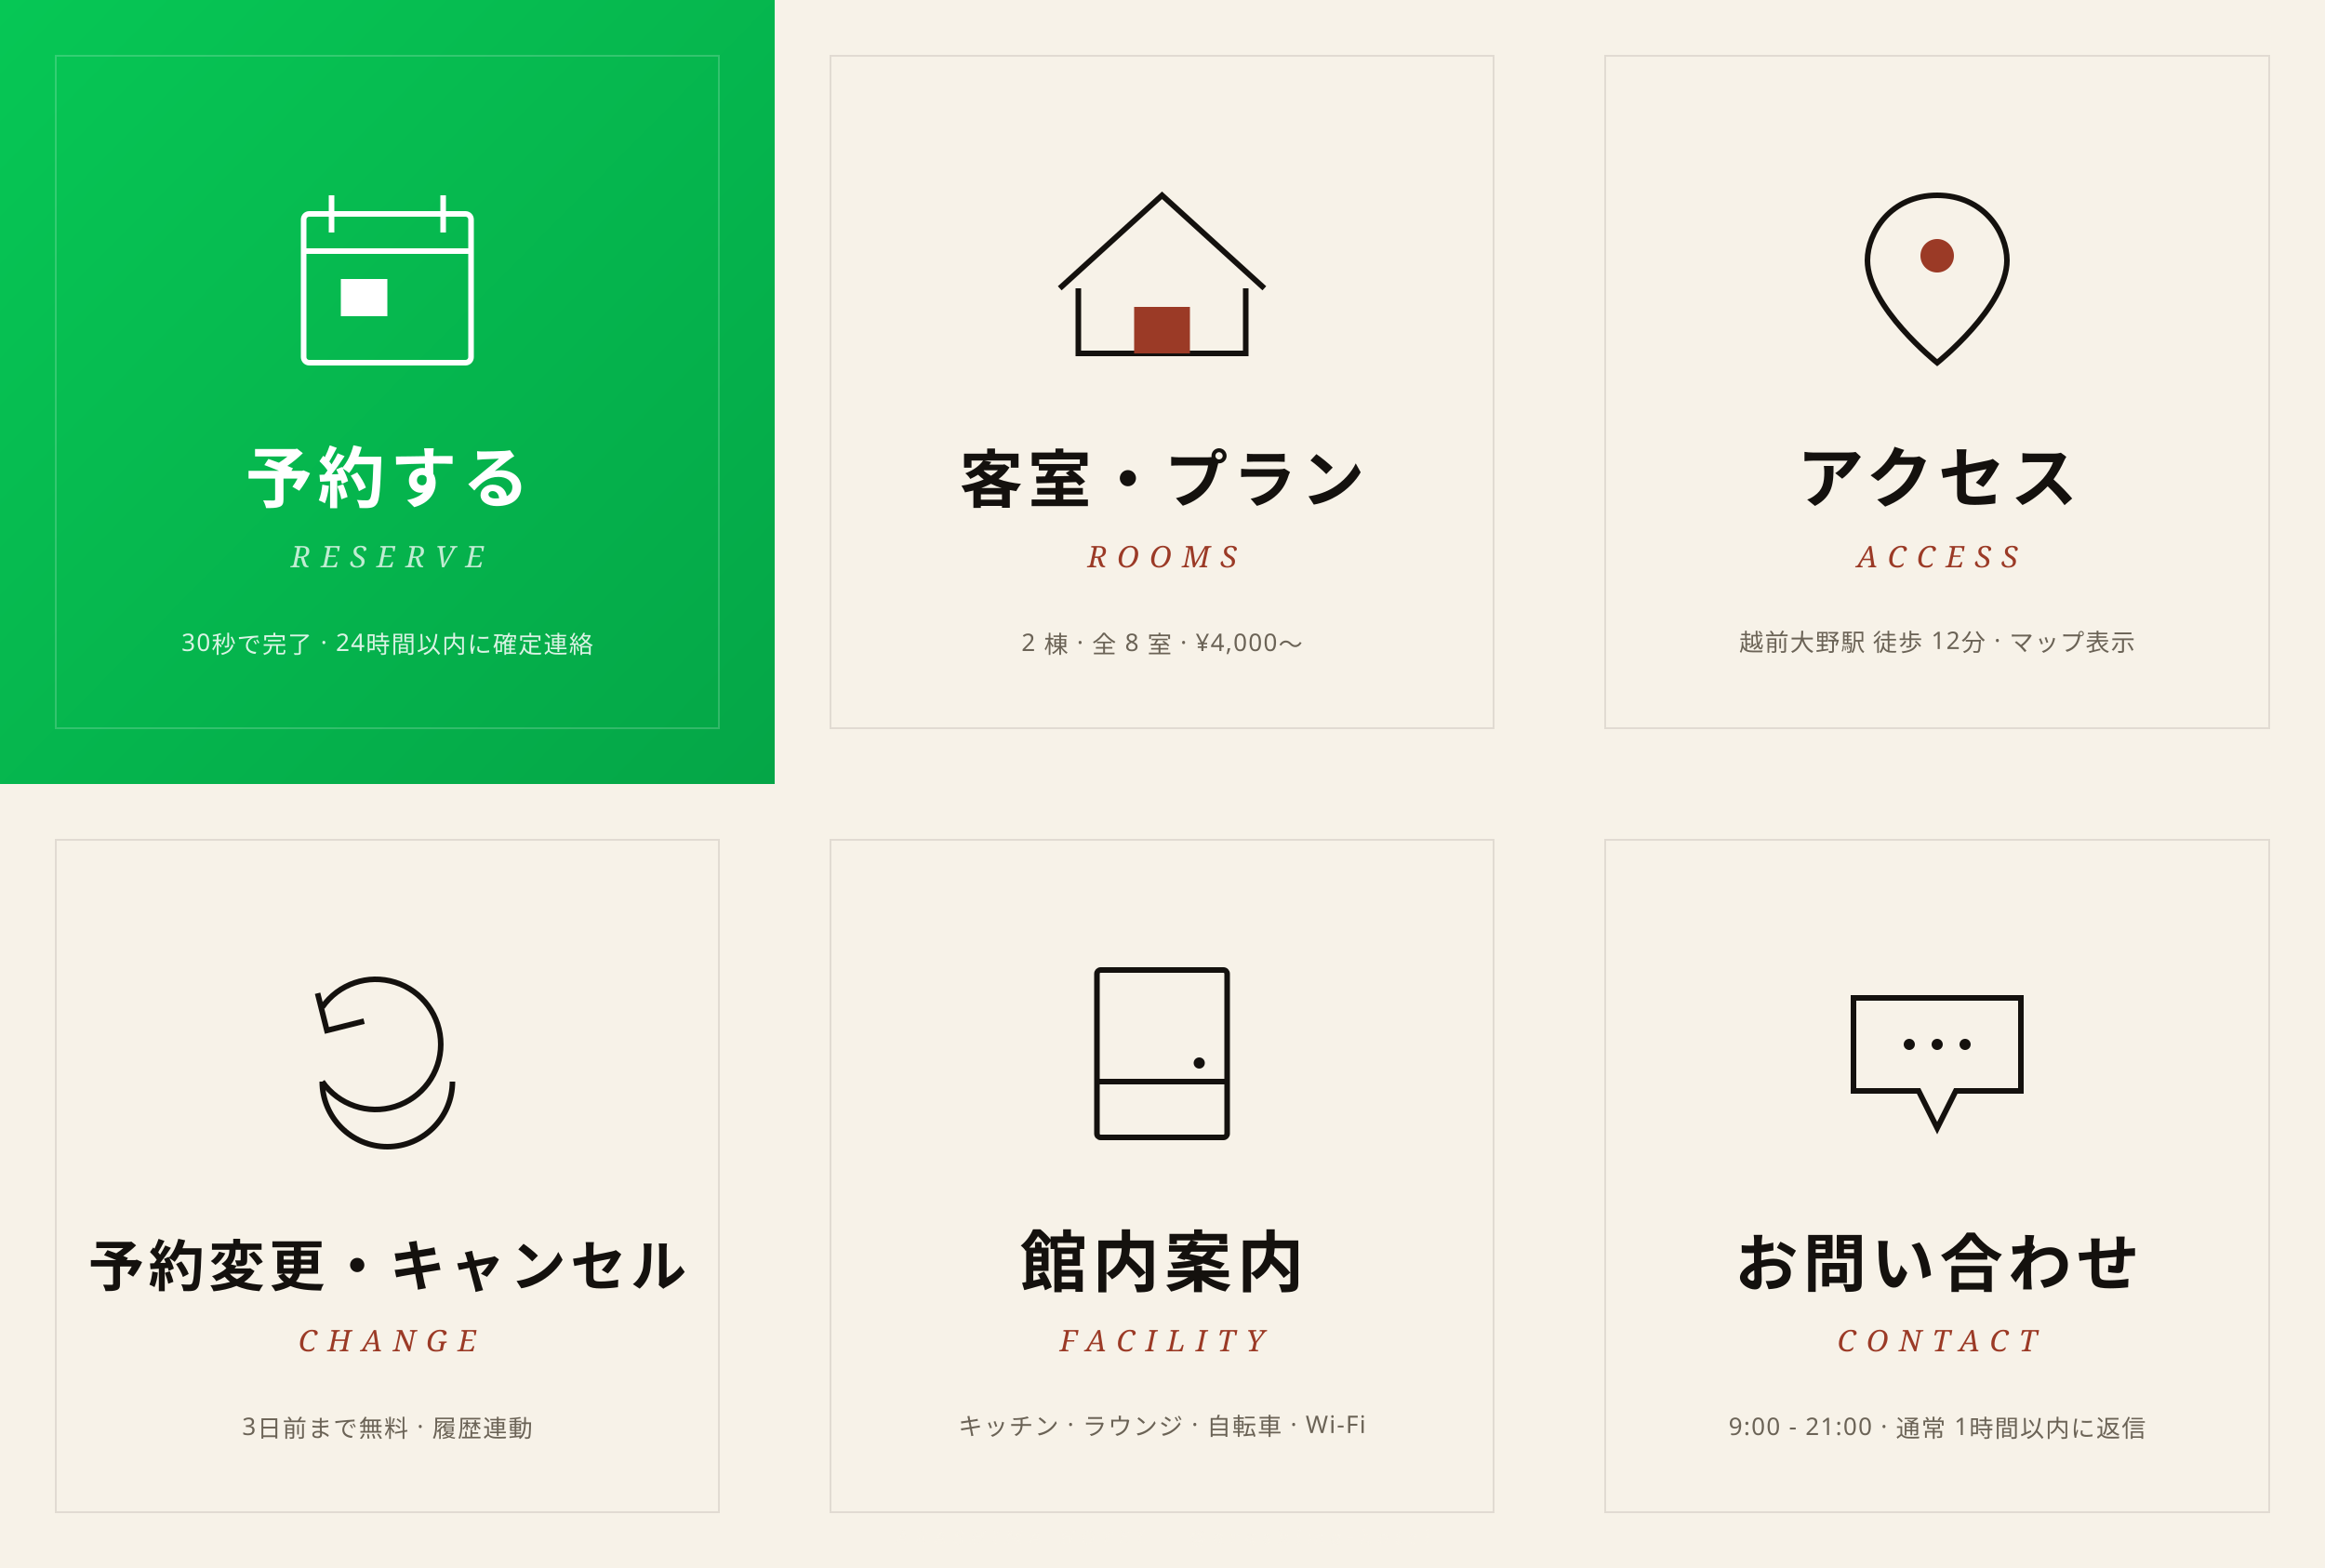
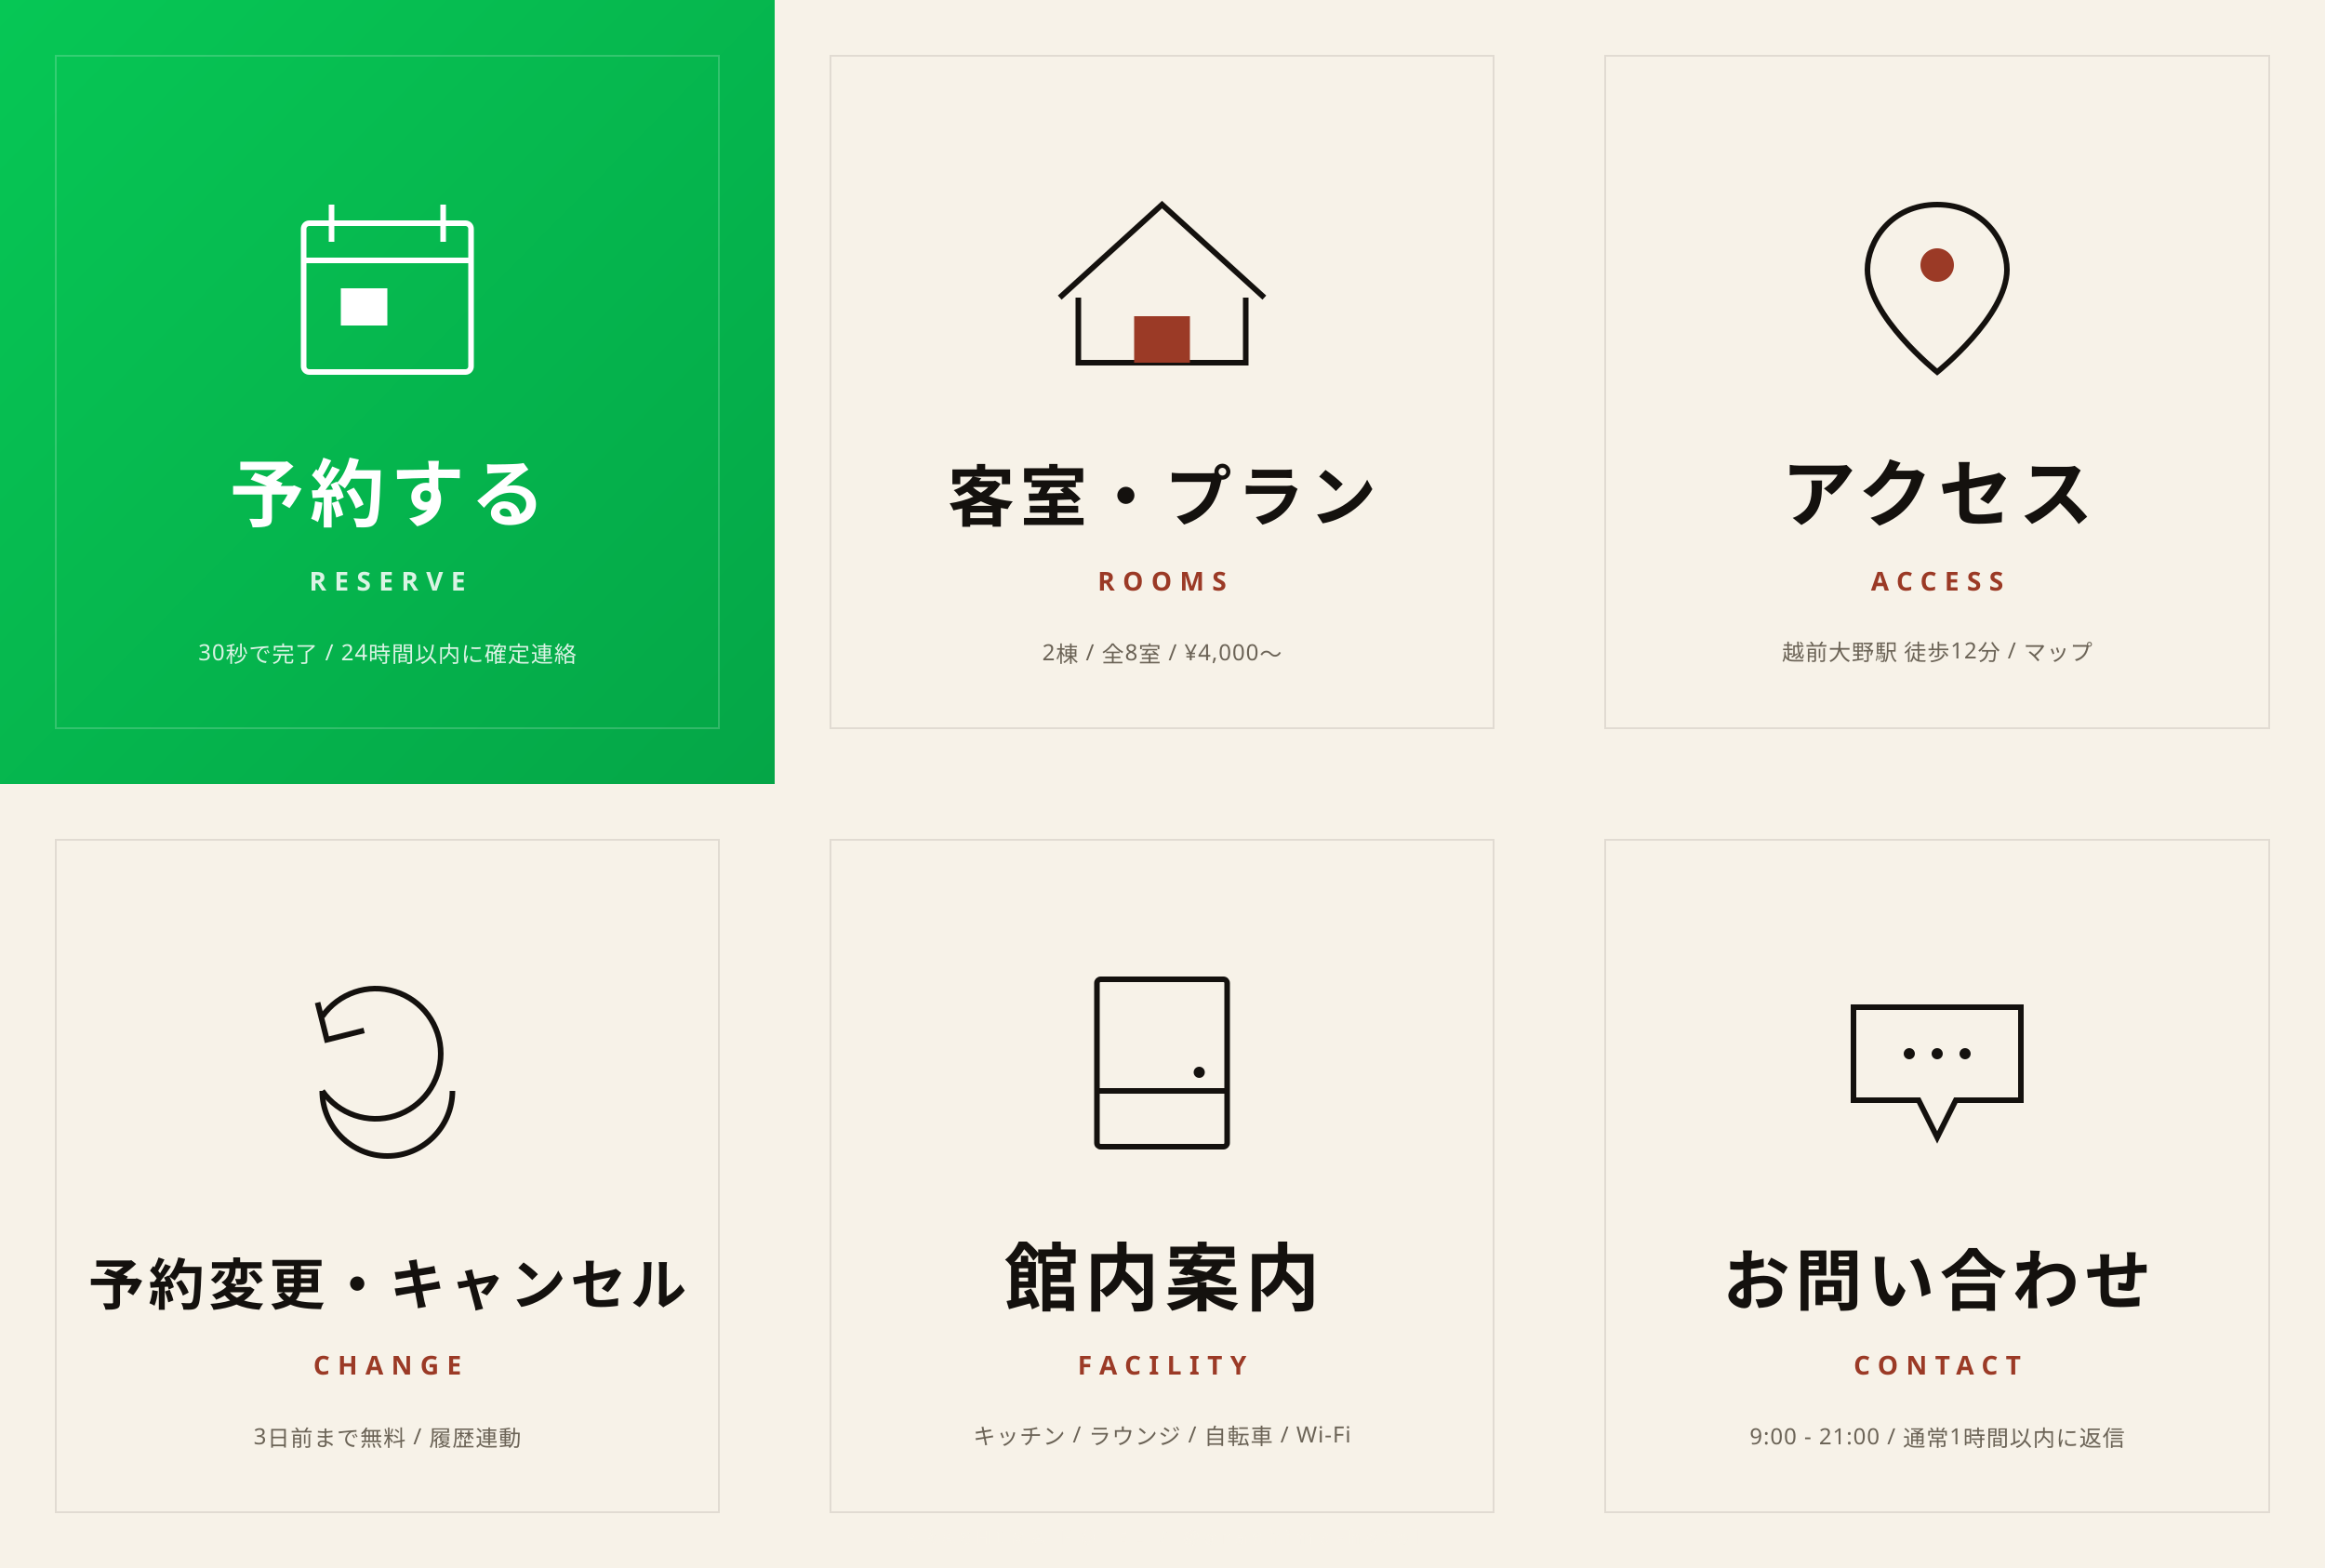
<svg xmlns="http://www.w3.org/2000/svg" viewBox="0 0 2500 1686" width="2500" height="1686">
  <defs>
    <style>
-       .label-jp { font-family: 'Noto Sans JP', sans-serif; font-weight: 900; letter-spacing: 0.08em; }
-       .label-en { font-family: 'Cormorant Garamond', Georgia, serif; font-style: italic; letter-spacing: 0.35em; }
-       .label-small { font-family: 'Noto Sans JP', sans-serif; font-weight: 500; letter-spacing: 0.05em; }
+       .label-jp    { font-family: 'Noto Sans JP', sans-serif; font-weight: 900; letter-spacing: 0.08em; }
+       .label-en    { font-family: 'Noto Sans JP', sans-serif; font-weight: 700; letter-spacing: 0.3em; }
+       .label-small { font-family: 'Noto Sans JP', sans-serif; font-weight: 500; letter-spacing: 0.04em; }
    </style>
    <linearGradient id="primaryGrad" x1="0" y1="0" x2="1" y2="1">
      <stop offset="0%" stop-color="#06C755" />
      <stop offset="100%" stop-color="#05A647" />
    </linearGradient>
  </defs>
  <rect width="2500" height="1686" fill="#1A1612" />
  <line x1="833" y1="0" x2="833" y2="1686" stroke="#0A0807" stroke-width="4" />
  <line x1="1666" y1="0" x2="1666" y2="1686" stroke="#0A0807" stroke-width="4" />
  <line x1="0" y1="843" x2="2500" y2="843" stroke="#0A0807" stroke-width="4" />
  <g transform="translate(0, 0)">
    <rect width="833" height="843" fill="url(#primaryGrad)" />
    <rect x="60" y="60" width="713" height="723" fill="none" stroke="rgba(255,255,255,0.18)" stroke-width="2" />
-     <g transform="translate(416.5, 280)" stroke="white" stroke-width="6" fill="none">
+     <g transform="translate(416.5, 290)" stroke="white" stroke-width="6" fill="none">
      <rect x="-90" y="-50" width="180" height="160" rx="6" />
      <line x1="-90" y1="-10" x2="90" y2="-10" />
      <line x1="-60" y1="-70" x2="-60" y2="-30" />
      <line x1="60" y1="-70" x2="60" y2="-30" />
      <rect x="-50" y="20" width="50" height="40" fill="white" stroke="none" />
    </g>
-     <text x="416.5" y="540" text-anchor="middle" class="label-jp" font-size="72" fill="white">予約する</text>
-     <text x="416.5" y="610" text-anchor="middle" class="label-en" font-size="32" fill="rgba(255,255,255,0.75)">RESERVE</text>
-     <text x="416.5" y="700" text-anchor="middle" class="label-small" font-size="26" fill="rgba(255,255,255,0.85)">30秒で完了 · 24時間以内に確定連絡</text>
+     <text x="416.5" y="560" text-anchor="middle" class="label-jp" font-size="80" fill="white">予約する</text>
+     <text x="416.5" y="635" text-anchor="middle" class="label-en" font-size="28" fill="rgba(255,255,255,0.85)">RESERVE</text>
+     <text x="416.5" y="710" text-anchor="middle" class="label-small" font-size="24" fill="rgba(255,255,255,0.85)">30秒で完了 / 24時間以内に確定連絡</text>
  </g>
  <g transform="translate(833, 0)">
    <rect width="833" height="843" fill="#F7F2E8" />
    <rect x="60" y="60" width="713" height="723" fill="none" stroke="rgba(20,17,14,0.10)" stroke-width="2" />
-     <g transform="translate(416.5, 280)" stroke="#14110E" stroke-width="6" fill="none">
+     <g transform="translate(416.5, 290)" stroke="#14110E" stroke-width="6" fill="none">
      <path d="M -90 30 L -90 100 L 90 100 L 90 30" />
      <path d="M -110 30 L 0 -70 L 110 30" />
      <rect x="-30" y="50" width="60" height="50" fill="#9B3A26" stroke="none" />
    </g>
-     <text x="416.5" y="540" text-anchor="middle" class="label-jp" font-size="68" fill="#14110E">客室・プラン</text>
-     <text x="416.5" y="610" text-anchor="middle" class="label-en" font-size="32" fill="#9B3A26">ROOMS</text>
-     <text x="416.5" y="700" text-anchor="middle" class="label-small" font-size="26" fill="#6B6356">2 棟 · 全 8 室 · ¥4,000〜</text>
+     <text x="416.5" y="560" text-anchor="middle" class="label-jp" font-size="72" fill="#14110E">客室・プラン</text>
+     <text x="416.5" y="635" text-anchor="middle" class="label-en" font-size="28" fill="#9B3A26">ROOMS</text>
+     <text x="416.5" y="710" text-anchor="middle" class="label-small" font-size="24" fill="#6B6356">2棟 / 全8室 / ¥4,000〜</text>
  </g>
  <g transform="translate(1666, 0)">
    <rect width="834" height="843" fill="#F7F2E8" />
    <rect x="60" y="60" width="714" height="723" fill="none" stroke="rgba(20,17,14,0.10)" stroke-width="2" />
-     <g transform="translate(417, 280)" stroke="#14110E" stroke-width="6" fill="none">
+     <g transform="translate(417, 290)" stroke="#14110E" stroke-width="6" fill="none">
      <path d="M 0 -70 C -50 -70, -75 -30, -75 0 C -75 50, 0 110, 0 110 C 0 110, 75 50, 75 0 C 75 -30, 50 -70, 0 -70 Z" />
      <circle cx="0" cy="-5" r="18" fill="#9B3A26" stroke="none" />
    </g>
-     <text x="417" y="540" text-anchor="middle" class="label-jp" font-size="72" fill="#14110E">アクセス</text>
-     <text x="417" y="610" text-anchor="middle" class="label-en" font-size="32" fill="#9B3A26">ACCESS</text>
-     <text x="417" y="700" text-anchor="middle" class="label-small" font-size="26" fill="#6B6356">越前大野駅 徒歩 12分 · マップ表示</text>
+     <text x="417" y="560" text-anchor="middle" class="label-jp" font-size="80" fill="#14110E">アクセス</text>
+     <text x="417" y="635" text-anchor="middle" class="label-en" font-size="28" fill="#9B3A26">ACCESS</text>
+     <text x="417" y="710" text-anchor="middle" class="label-small" font-size="24" fill="#6B6356">越前大野駅 徒歩12分 / マップ</text>
  </g>
  <g transform="translate(0, 843)">
    <rect width="833" height="843" fill="#F7F2E8" />
    <rect x="60" y="60" width="713" height="723" fill="none" stroke="rgba(20,17,14,0.10)" stroke-width="2" />
-     <g transform="translate(416.5, 280)" stroke="#14110E" stroke-width="6" fill="none">
+     <g transform="translate(416.5, 290)" stroke="#14110E" stroke-width="6" fill="none">
      <path d="M -70 -40 A 70 70 0 1 1 -70 40" />
      <path d="M -75 -55 L -65 -15 L -25 -25" />
      <path d="M 70 40 A 70 70 0 0 1 -70 40" />
    </g>
-     <text x="416.5" y="540" text-anchor="middle" class="label-jp" font-size="60" fill="#14110E">予約変更・キャンセル</text>
-     <text x="416.5" y="610" text-anchor="middle" class="label-en" font-size="32" fill="#9B3A26">CHANGE</text>
-     <text x="416.5" y="700" text-anchor="middle" class="label-small" font-size="26" fill="#6B6356">3日前まで無料 · 履歴連動</text>
+     <text x="416.5" y="560" text-anchor="middle" class="label-jp" font-size="60" fill="#14110E">予約変更・キャンセル</text>
+     <text x="416.5" y="635" text-anchor="middle" class="label-en" font-size="28" fill="#9B3A26">CHANGE</text>
+     <text x="416.5" y="710" text-anchor="middle" class="label-small" font-size="24" fill="#6B6356">3日前まで無料 / 履歴連動</text>
  </g>
  <g transform="translate(833, 843)">
    <rect width="833" height="843" fill="#F7F2E8" />
    <rect x="60" y="60" width="713" height="723" fill="none" stroke="rgba(20,17,14,0.10)" stroke-width="2" />
-     <g transform="translate(416.5, 280)" stroke="#14110E" stroke-width="6" fill="none">
+     <g transform="translate(416.5, 290)" stroke="#14110E" stroke-width="6" fill="none">
      <rect x="-70" y="-80" width="140" height="180" rx="4" />
      <circle cx="40" cy="20" r="6" fill="#14110E" stroke="none" />
      <line x1="-70" y1="40" x2="70" y2="40" />
    </g>
-     <text x="416.5" y="540" text-anchor="middle" class="label-jp" font-size="72" fill="#14110E">館内案内</text>
-     <text x="416.5" y="610" text-anchor="middle" class="label-en" font-size="32" fill="#9B3A26">FACILITY</text>
-     <text x="416.5" y="700" text-anchor="middle" class="label-small" font-size="26" fill="#6B6356">キッチン · ラウンジ · 自転車 · Wi-Fi</text>
+     <text x="416.5" y="560" text-anchor="middle" class="label-jp" font-size="80" fill="#14110E">館内案内</text>
+     <text x="416.5" y="635" text-anchor="middle" class="label-en" font-size="28" fill="#9B3A26">FACILITY</text>
+     <text x="416.5" y="710" text-anchor="middle" class="label-small" font-size="24" fill="#6B6356">キッチン / ラウンジ / 自転車 / Wi-Fi</text>
  </g>
  <g transform="translate(1666, 843)">
    <rect width="834" height="843" fill="#F7F2E8" />
    <rect x="60" y="60" width="714" height="723" fill="none" stroke="rgba(20,17,14,0.10)" stroke-width="2" />
-     <g transform="translate(417, 280)" stroke="#14110E" stroke-width="6" fill="none">
+     <g transform="translate(417, 290)" stroke="#14110E" stroke-width="6" fill="none">
      <path d="M -90 -50 L 90 -50 L 90 50 L 20 50 L 0 90 L -20 50 L -90 50 Z" />
      <circle cx="-30" cy="0" r="6" fill="#14110E" stroke="none" />
      <circle cx="0" cy="0" r="6" fill="#14110E" stroke="none" />
      <circle cx="30" cy="0" r="6" fill="#14110E" stroke="none" />
    </g>
-     <text x="417" y="540" text-anchor="middle" class="label-jp" font-size="68" fill="#14110E">お問い合わせ</text>
-     <text x="417" y="610" text-anchor="middle" class="label-en" font-size="32" fill="#9B3A26">CONTACT</text>
-     <text x="417" y="700" text-anchor="middle" class="label-small" font-size="26" fill="#6B6356">9:00 - 21:00 · 通常 1時間以内に返信</text>
+     <text x="417" y="560" text-anchor="middle" class="label-jp" font-size="72" fill="#14110E">お問い合わせ</text>
+     <text x="417" y="635" text-anchor="middle" class="label-en" font-size="28" fill="#9B3A26">CONTACT</text>
+     <text x="417" y="710" text-anchor="middle" class="label-small" font-size="24" fill="#6B6356">9:00 - 21:00 / 通常1時間以内に返信</text>
  </g>
-   <text x="1250" y="1660" text-anchor="middle" class="label-en" font-size="20" fill="rgba(247,242,232,0.4)">ARASHIMA HOTEL · @arashima-hotel</text>
+   <text x="1250" y="1660" text-anchor="middle" class="label-en" font-size="20" fill="rgba(247,242,232,0.4)">ARASHIMA HOTEL / @arashima-hotel</text>
</svg>
